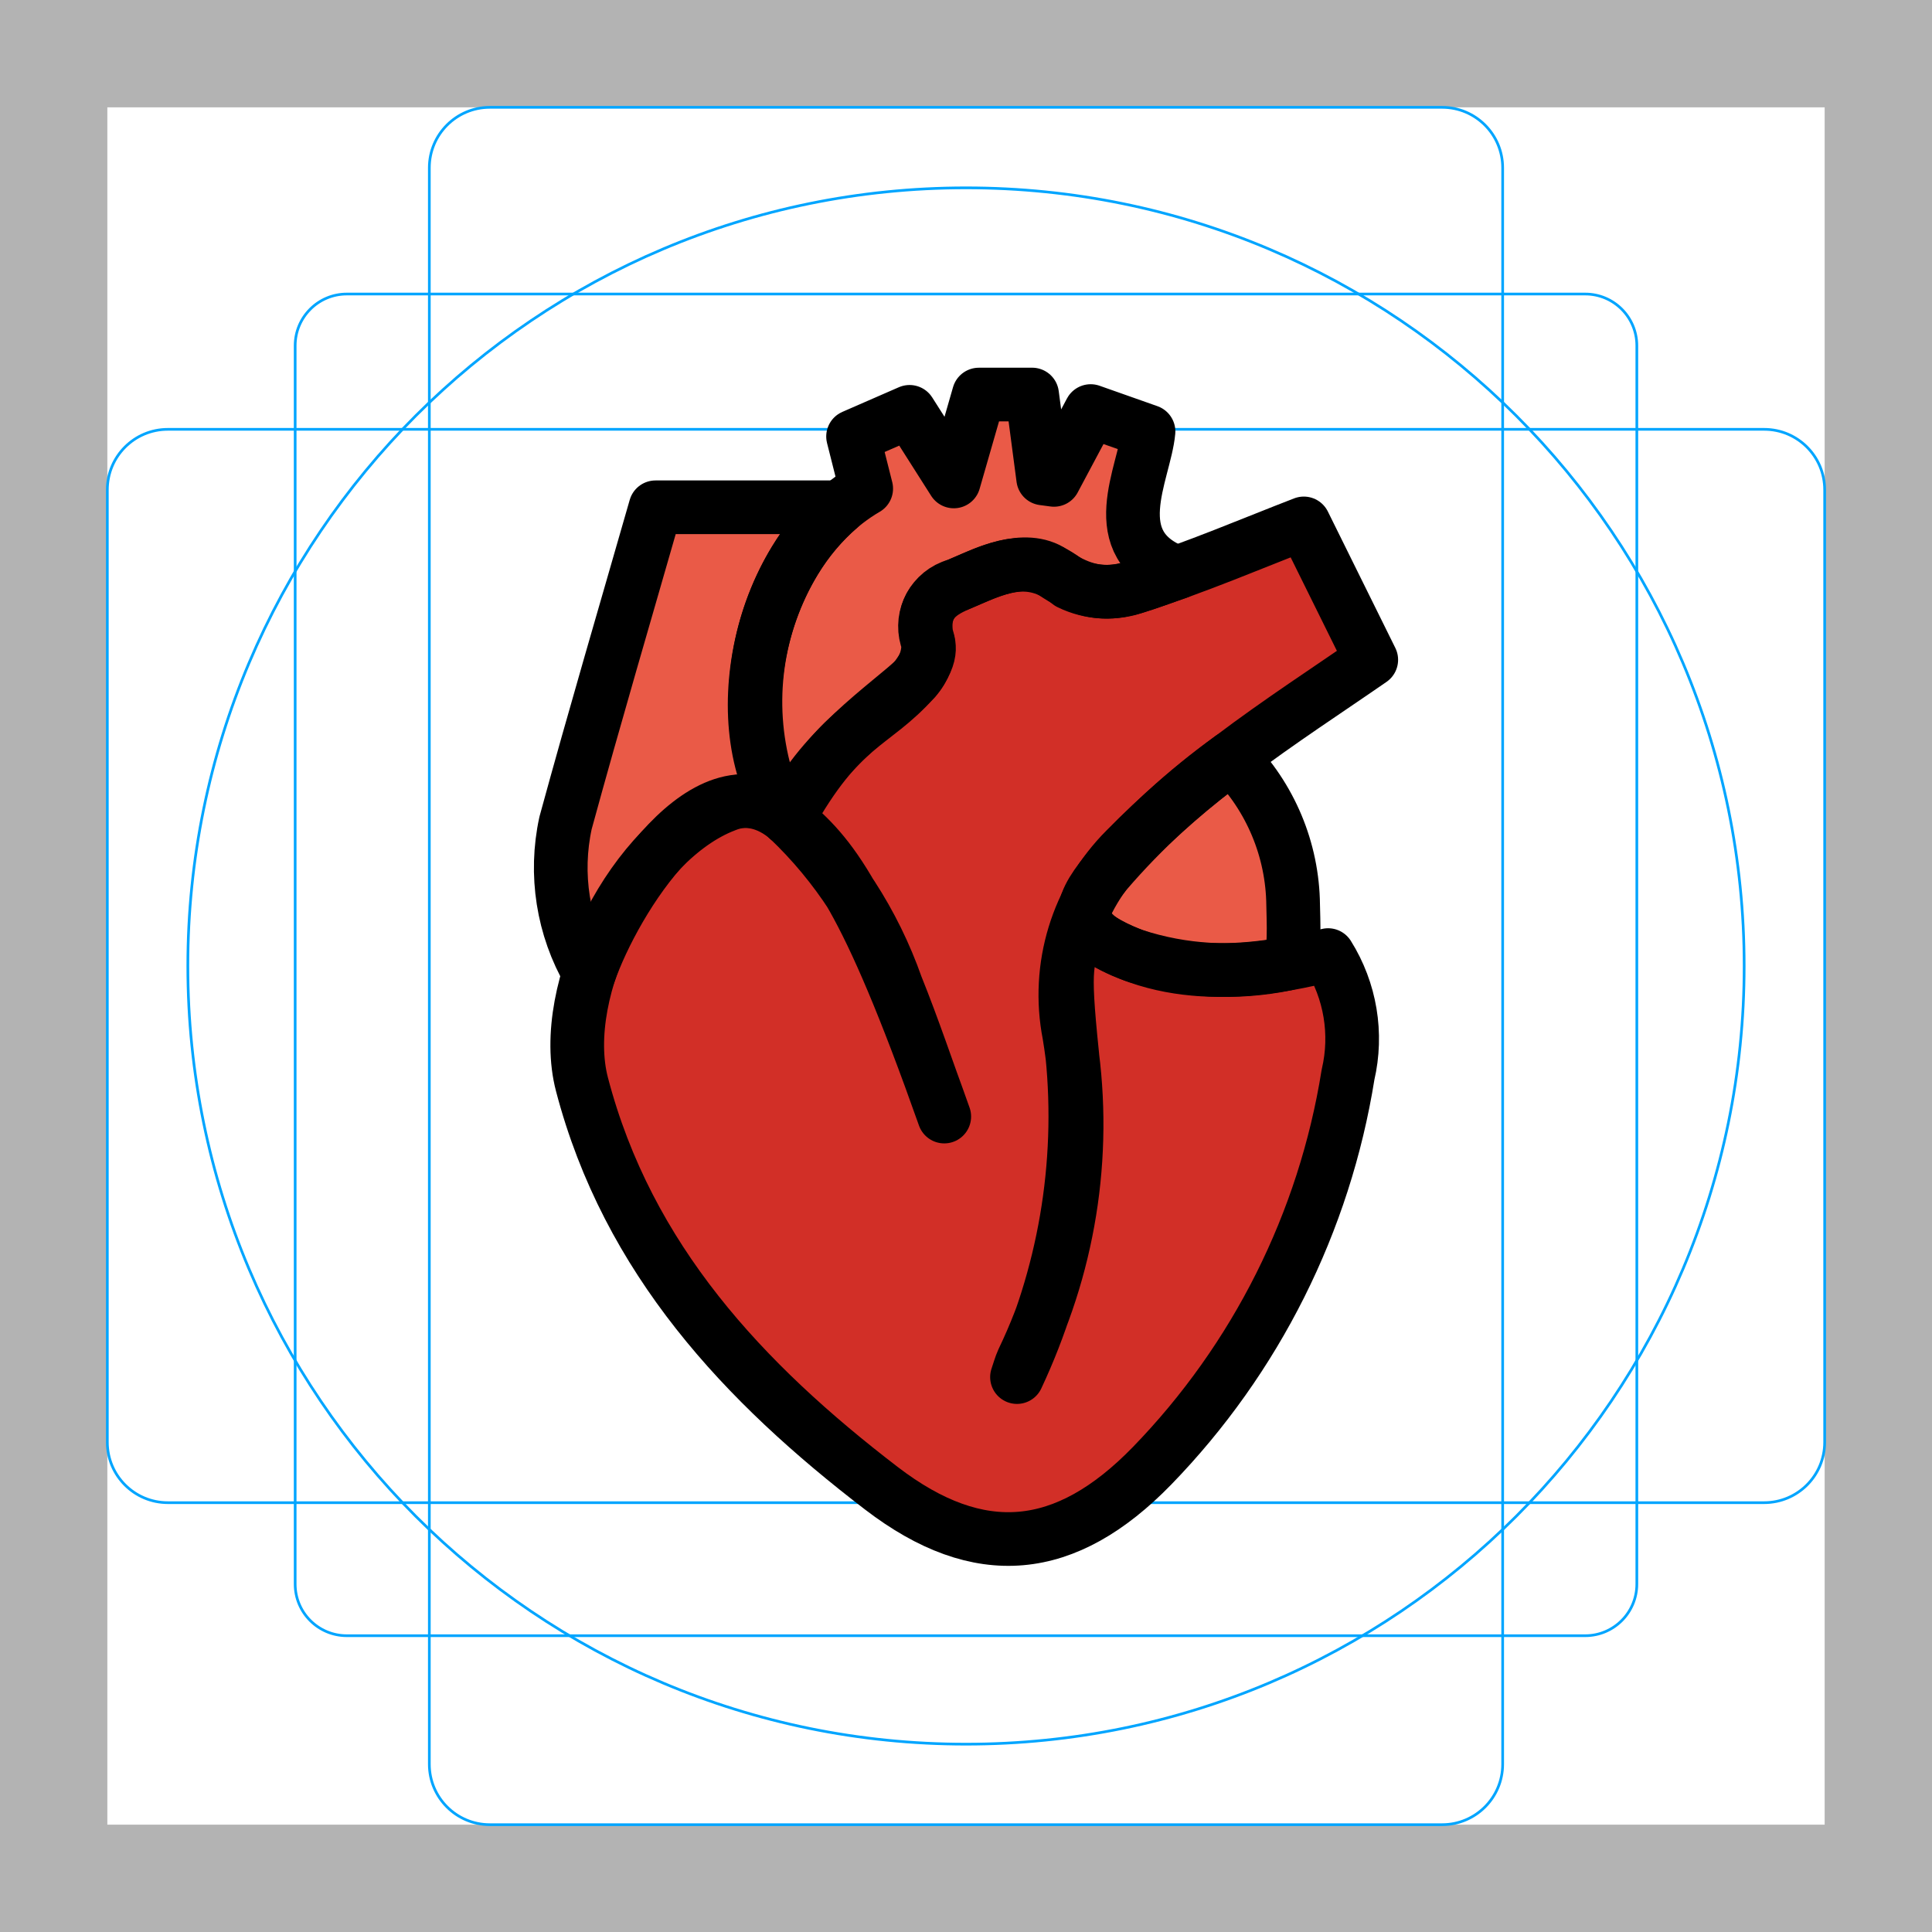
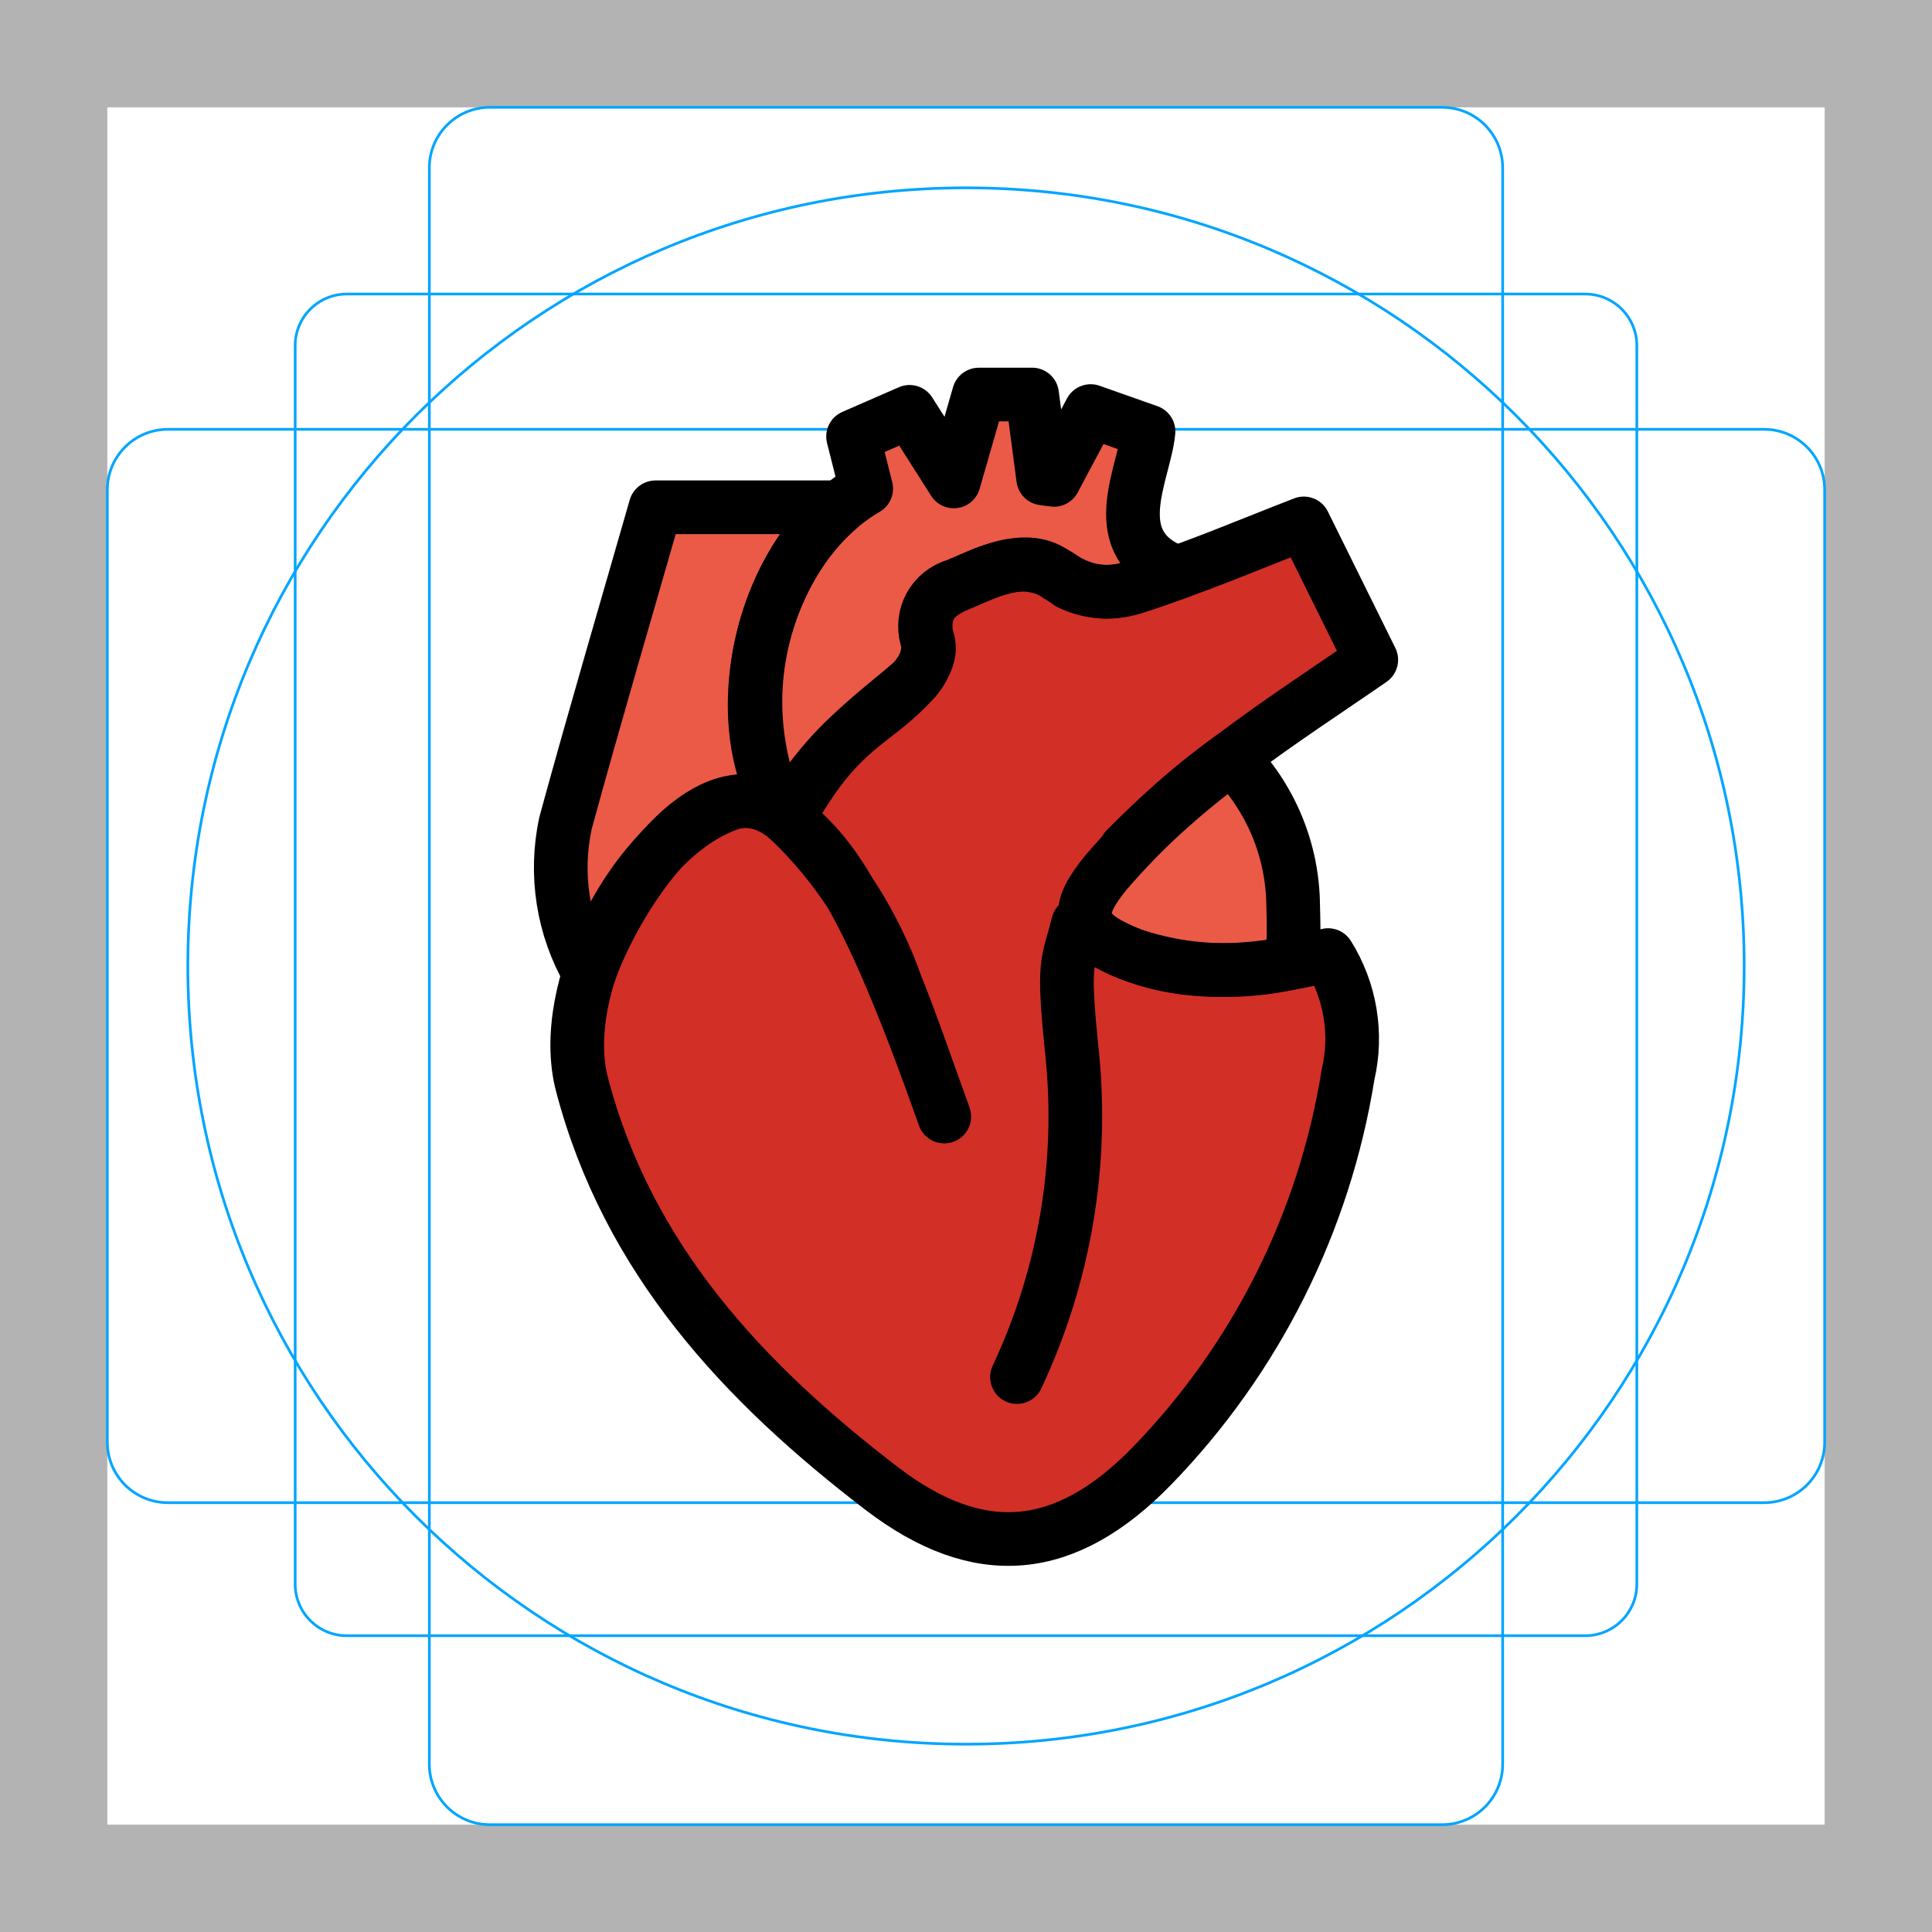
<svg xmlns="http://www.w3.org/2000/svg" id="emoji" viewBox="0 0 72 72" version="1.1">
  <g id="grid">
    <path fill="#B3B3B3" d="M68,4v64H4V4H68 M72,0H0v72h72V0z" />
    <path fill="none" stroke="#00A5FF" stroke-miterlimit="10" stroke-width="0.1" d="M12.923,10.958h46.154 c1.062,0,1.923,0.861,1.923,1.923v0v46.154c0,1.062-0.861,1.923-1.923,1.923H12.923 c-1.062,0-1.923-0.861-1.923-1.923l0,0V12.881C11,11.819,11.861,10.958,12.923,10.958L12.923,10.958z" />
    <path fill="none" stroke="#00A5FF" stroke-miterlimit="10" stroke-width="0.1" d="M18.254,4h35.493C54.991,4,56,5.009,56,6.254 v59.493C56,66.991,54.991,68,53.746,68H18.254C17.009,68,16,66.991,16,65.746V6.254C16,5.009,17.009,4,18.254,4z" />
    <path fill="none" stroke="#00A5FF" stroke-miterlimit="10" stroke-width="0.1" d="M68,18.254v35.493 C68,54.991,66.991,56,65.746,56H6.254C5.009,56,4,54.991,4,53.746V18.254C4,17.009,5.009,16,6.254,16h59.493 C66.991,16,68,17.009,68,18.254z" />
    <circle cx="36" cy="36" r="29" fill="none" stroke="#00A5FF" stroke-miterlimit="10" stroke-width="0.1" />
  </g>
  <g id="color">
    <g id="_600YlC">
      <g>
        <path fill="#EA5A47" d="M38.464,14.703l0.412,3.127l0.403,0.054l1.367-2.565l2.156,0.761 c-0.14,1.558-1.74,4.231,1.07,5.259c-1.837,0.618-2.812,1.242-4.632-0.015c-1.048-0.724-2.627,0.079-3.242,0.34 c-0.754,0.319-1.636,0.659-1.484,1.935c0.042,0.347,0.382,0.684-0.422,1.719 c-1.595,1.789-2.73,1.607-4.726,5.196c-2.447-3.236-1.179-9.924,2.915-12.305l-0.49-1.942l2.106-0.919l1.649,2.594 l0.932-3.238H38.464z" />
        <path fill="#D22F27" d="M37.9,51.32c1.761-3.743,2.473-7.894,2.06-12.009c-0.373-3.598-0.176-3.307,0.216-4.887 c2.847,2.279,6.409,1.884,9.318,1.169c0.832,1.328,1.1,2.932,0.743,4.458 c-0.878,5.494-3.429,10.584-7.304,14.576c-3.216,3.307-6.436,3.632-10.081,0.84 c-5.131-3.931-9.458-8.54-11.164-15.056c-0.927-3.542,1.941-9.104,5.354-10.403 c0.804-0.333,1.73-0.132,2.324,0.505c1.822,1.73,3.206,3.867,4.04,6.237c0.63,1.562,1.164,3.162,1.784,4.861 c-2.937-8.303-4.214-9.758-5.824-11.098c1.016-2.461,3.844-4.339,4.726-5.196 c0.345-0.373,0.524-0.87,0.495-1.377c-0.328-0.816,0.068-1.744,0.885-2.071 c0.063-0.025,0.128-0.047,0.194-0.064c1.358-0.567,2.654-1.337,4.184-0.076c0.794,0.388,1.714,0.429,2.54,0.116 c2.194-0.701,4.319-1.615,6.199-2.339l2.514,5.083c-1.536,1.066-3.425,2.291-5.215,3.645 c-1.402,1.032-2.72,2.175-3.94,3.417c-1.806,1.808-2.594,4.396-2.102,6.904c0.687,4.128,0.085,8.367-1.725,12.14 C38.029,50.896,37.973,51.112,37.9,51.32z" />
        <path fill="#EA5A47" d="M29.366,30.513c-2.992-2.579-6.466,3.032-7.41,5.754c-0.981-1.69-1.295-3.686-0.88-5.596 c1.089-3.985,2.259-7.947,3.353-11.766h6.869c-0.659,0.571-1.224,1.241-1.675,1.987 c-1.454,2.399-1.851,5.294-1.095,7.996C28.741,29.461,29.023,30.007,29.366,30.513z" />
        <path fill="#EA5A47" d="M45.888,28.234c1.457,1.461,2.284,3.435,2.304,5.498c0.001,0.406,0.112,2.133-0.247,2.188 c-1.892,0.394-3.854,0.285-5.691-0.315c-2.389-0.879-2.096-1.784-1.036-3.09 C42.599,30.908,44.167,29.471,45.888,28.234z" />
      </g>
    </g>
  </g>
  <g id="line">
    <g id="_600YlC-2">
      <g>
        <path fill="none" stroke="#000000" stroke-linecap="round" stroke-linejoin="round" stroke-width="2" d="M38.464,14.703 l0.412,3.127l0.403,0.054l1.367-2.565l2.156,0.761c-0.14,1.558-1.74,4.231,1.07,5.259 c-1.837,0.618-2.812,1.242-4.632-0.015c-1.048-0.724-2.627,0.079-3.242,0.34 c-0.754,0.319-1.636,0.659-1.484,1.935c0.042,0.347,0.382,0.684-0.422,1.719 c-1.595,1.789-2.73,1.607-4.726,5.196c-2.447-3.236-1.179-9.924,2.915-12.305l-0.49-1.942l2.106-0.919l1.649,2.594 l0.932-3.238H38.464z" />
-         <path fill="none" stroke="#000000" stroke-linecap="round" stroke-linejoin="round" stroke-width="2" d="M37.9,51.32 c1.761-3.743,2.473-7.894,2.06-12.009c-0.373-3.598-0.176-3.307,0.216-4.887c2.847,2.279,6.409,1.884,9.318,1.169 c0.832,1.328,1.1,2.932,0.743,4.458c-0.878,5.494-3.429,10.584-7.304,14.576 c-3.216,3.307-6.436,3.632-10.081,0.84c-5.131-3.931-9.458-8.54-11.164-15.056 c-0.927-3.542,1.941-9.104,5.354-10.403c0.804-0.333,1.73-0.132,2.324,0.505c1.822,1.73,3.206,3.867,4.04,6.237 c0.63,1.562,1.164,3.162,1.784,4.861c-2.937-8.303-4.214-9.758-5.824-11.098c1.016-2.461,3.844-4.339,4.726-5.196 c0.345-0.373,0.524-0.87,0.495-1.377c-0.328-0.816,0.068-1.744,0.885-2.071 c0.063-0.025,0.128-0.047,0.194-0.064c1.358-0.567,2.654-1.337,4.184-0.076c0.794,0.388,1.714,0.429,2.54,0.116 c2.194-0.701,4.319-1.615,6.199-2.339l2.514,5.083c-1.536,1.066-3.425,2.291-5.215,3.645 c-1.402,1.032-2.72,2.175-3.94,3.417c-1.806,1.808-2.594,4.396-2.102,6.904c0.687,4.128,0.085,8.367-1.725,12.14 C38.029,50.896,37.973,51.112,37.9,51.32z" />
+         <path fill="none" stroke="#000000" stroke-linecap="round" stroke-linejoin="round" stroke-width="2" d="M37.9,51.32 c1.761-3.743,2.473-7.894,2.06-12.009c-0.373-3.598-0.176-3.307,0.216-4.887c2.847,2.279,6.409,1.884,9.318,1.169 c0.832,1.328,1.1,2.932,0.743,4.458c-0.878,5.494-3.429,10.584-7.304,14.576 c-3.216,3.307-6.436,3.632-10.081,0.84c-5.131-3.931-9.458-8.54-11.164-15.056 c-0.927-3.542,1.941-9.104,5.354-10.403c0.804-0.333,1.73-0.132,2.324,0.505c1.822,1.73,3.206,3.867,4.04,6.237 c0.63,1.562,1.164,3.162,1.784,4.861c-2.937-8.303-4.214-9.758-5.824-11.098c1.016-2.461,3.844-4.339,4.726-5.196 c0.345-0.373,0.524-0.87,0.495-1.377c-0.328-0.816,0.068-1.744,0.885-2.071 c0.063-0.025,0.128-0.047,0.194-0.064c1.358-0.567,2.654-1.337,4.184-0.076c0.794,0.388,1.714,0.429,2.54,0.116 c2.194-0.701,4.319-1.615,6.199-2.339l2.514,5.083c-1.536,1.066-3.425,2.291-5.215,3.645 c-1.402,1.032-2.72,2.175-3.94,3.417" />
        <path fill="none" stroke="#000000" stroke-linecap="round" stroke-linejoin="round" stroke-width="2" d="M29.366,30.513 c-2.992-2.579-6.466,3.032-7.41,5.754c-0.981-1.69-1.295-3.686-0.88-5.596 c1.089-3.985,2.259-7.947,3.353-11.766h6.869c-0.659,0.571-1.224,1.241-1.675,1.987 c-1.454,2.399-1.851,5.294-1.095,7.996C28.741,29.461,29.023,30.007,29.366,30.513z" />
        <path fill="none" stroke="#000000" stroke-linecap="round" stroke-linejoin="round" stroke-width="2" d="M45.888,28.234 c1.457,1.461,2.284,3.435,2.304,5.498c0.001,0.406,0.112,2.133-0.247,2.188 c-1.892,0.394-3.854,0.285-5.691-0.315c-2.389-0.879-2.096-1.784-1.036-3.09 C42.599,30.908,44.167,29.471,45.888,28.234z" />
      </g>
    </g>
  </g>
</svg>
